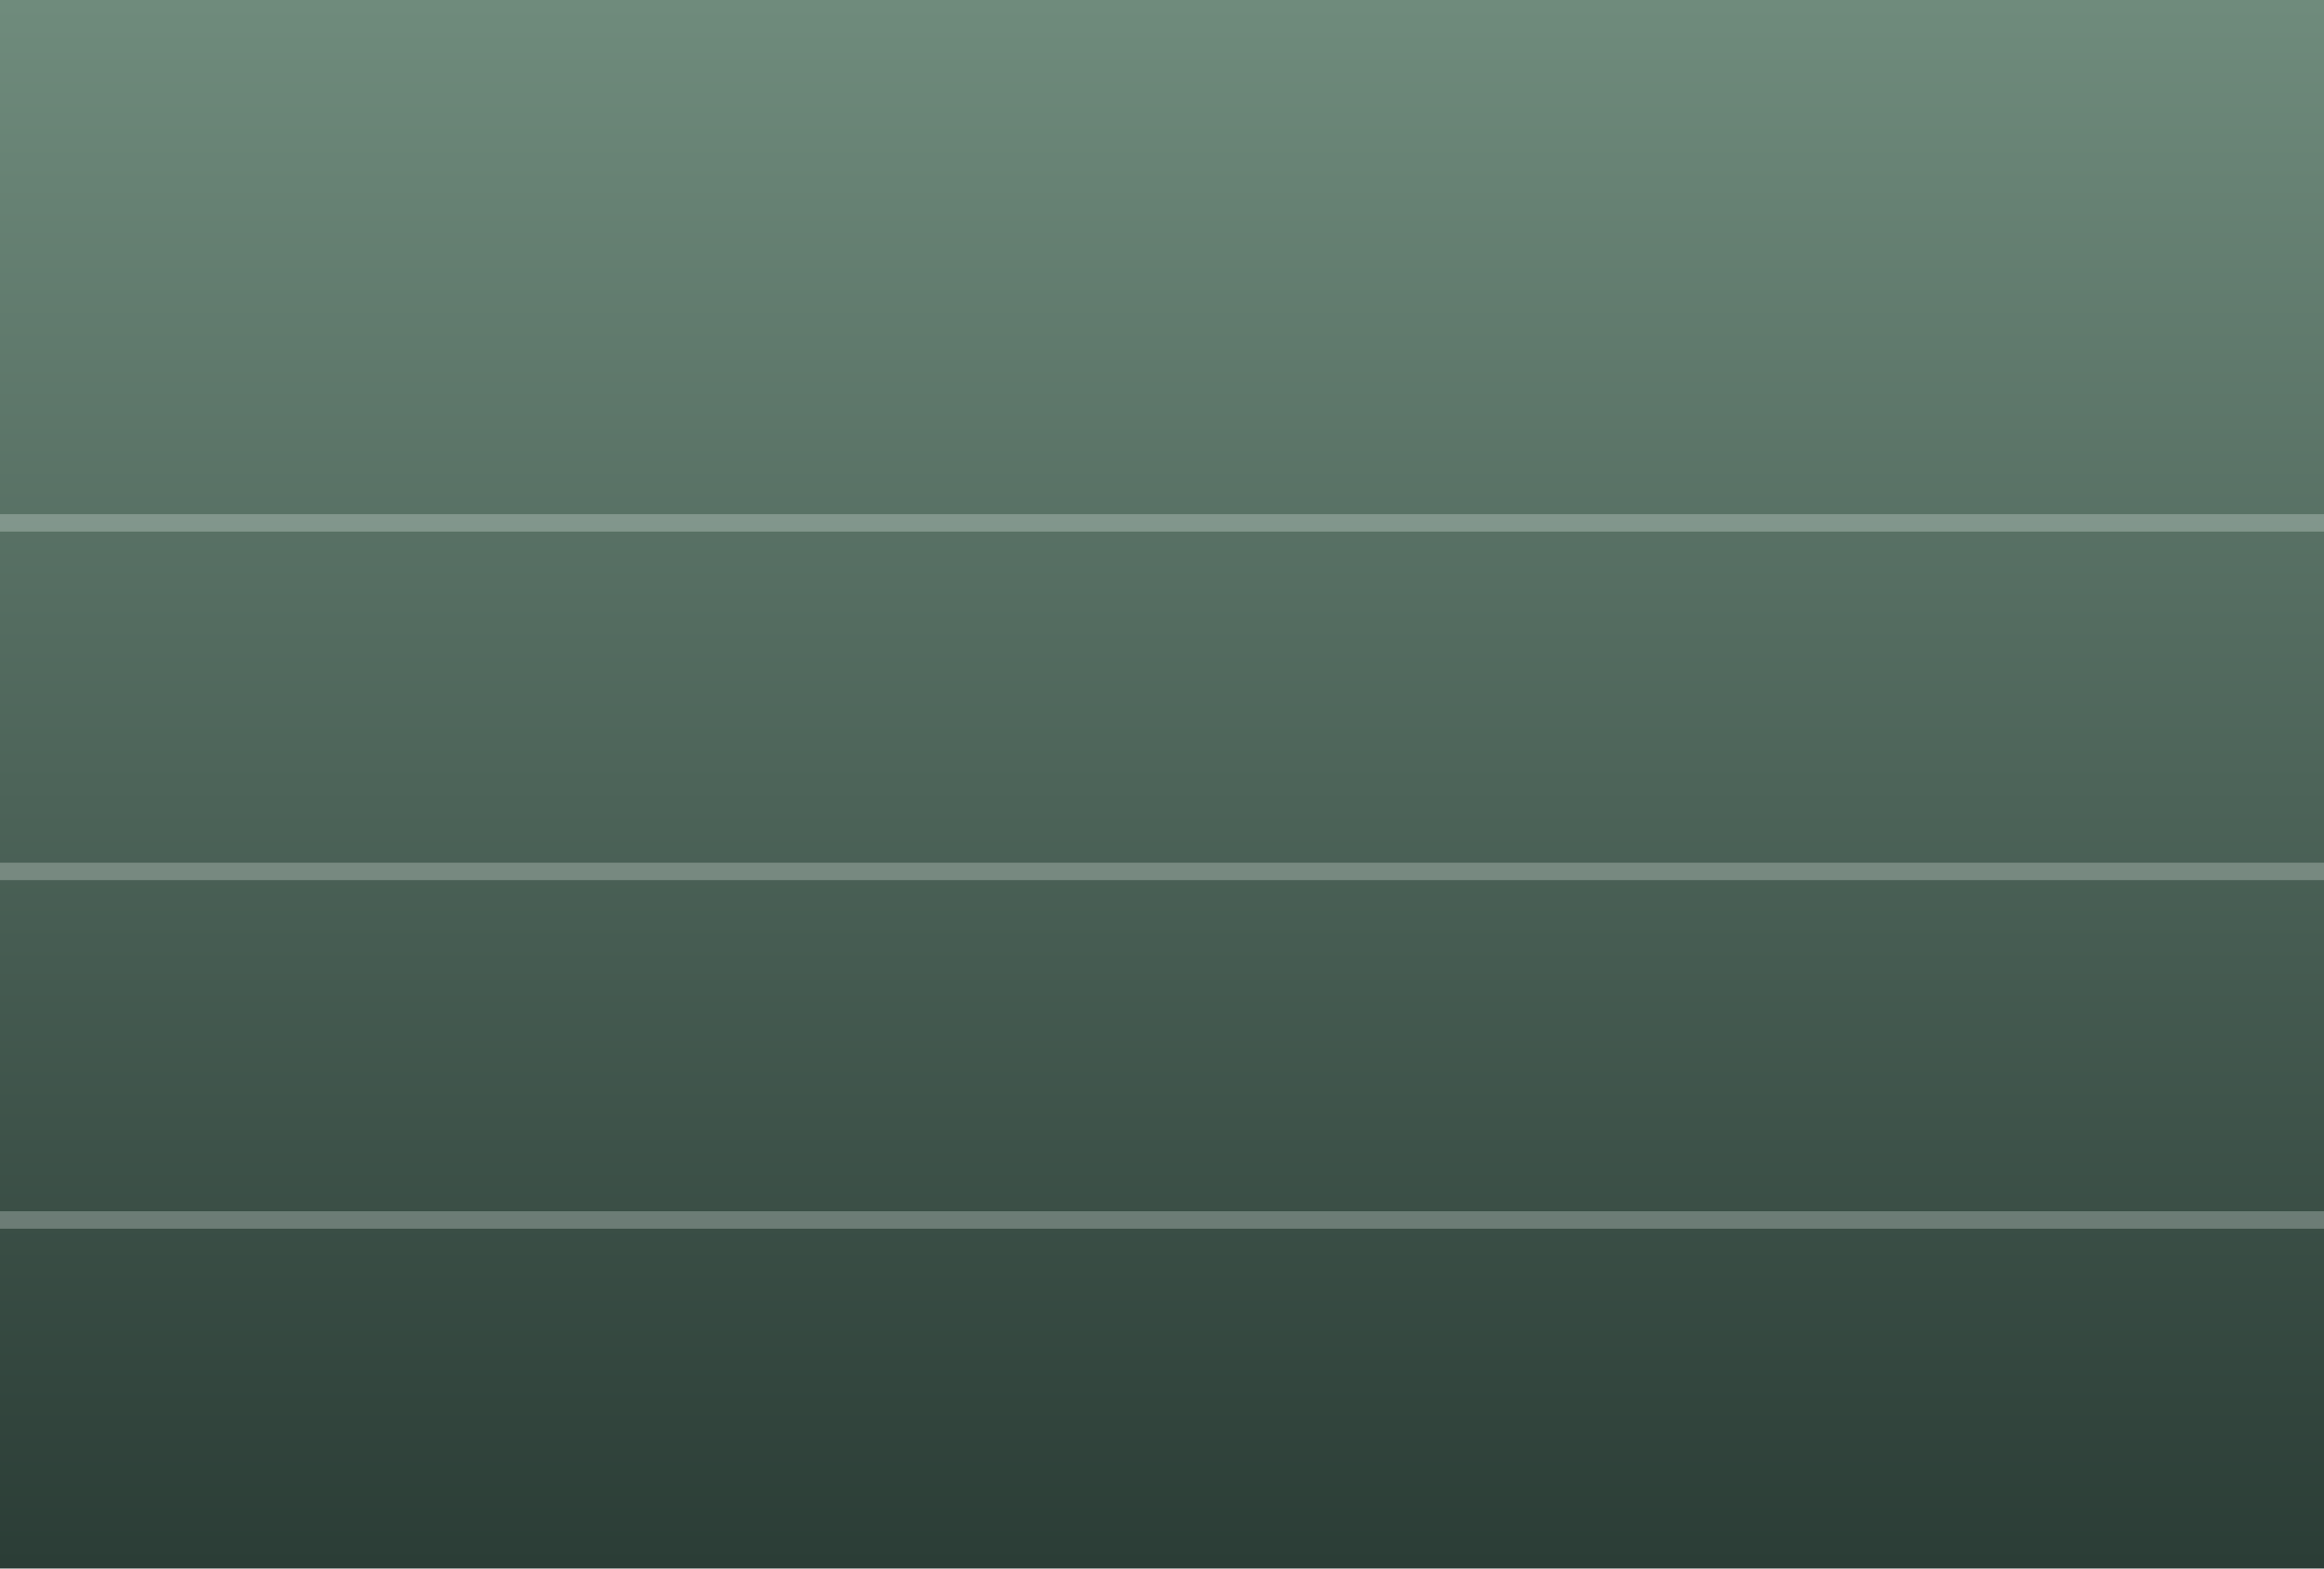
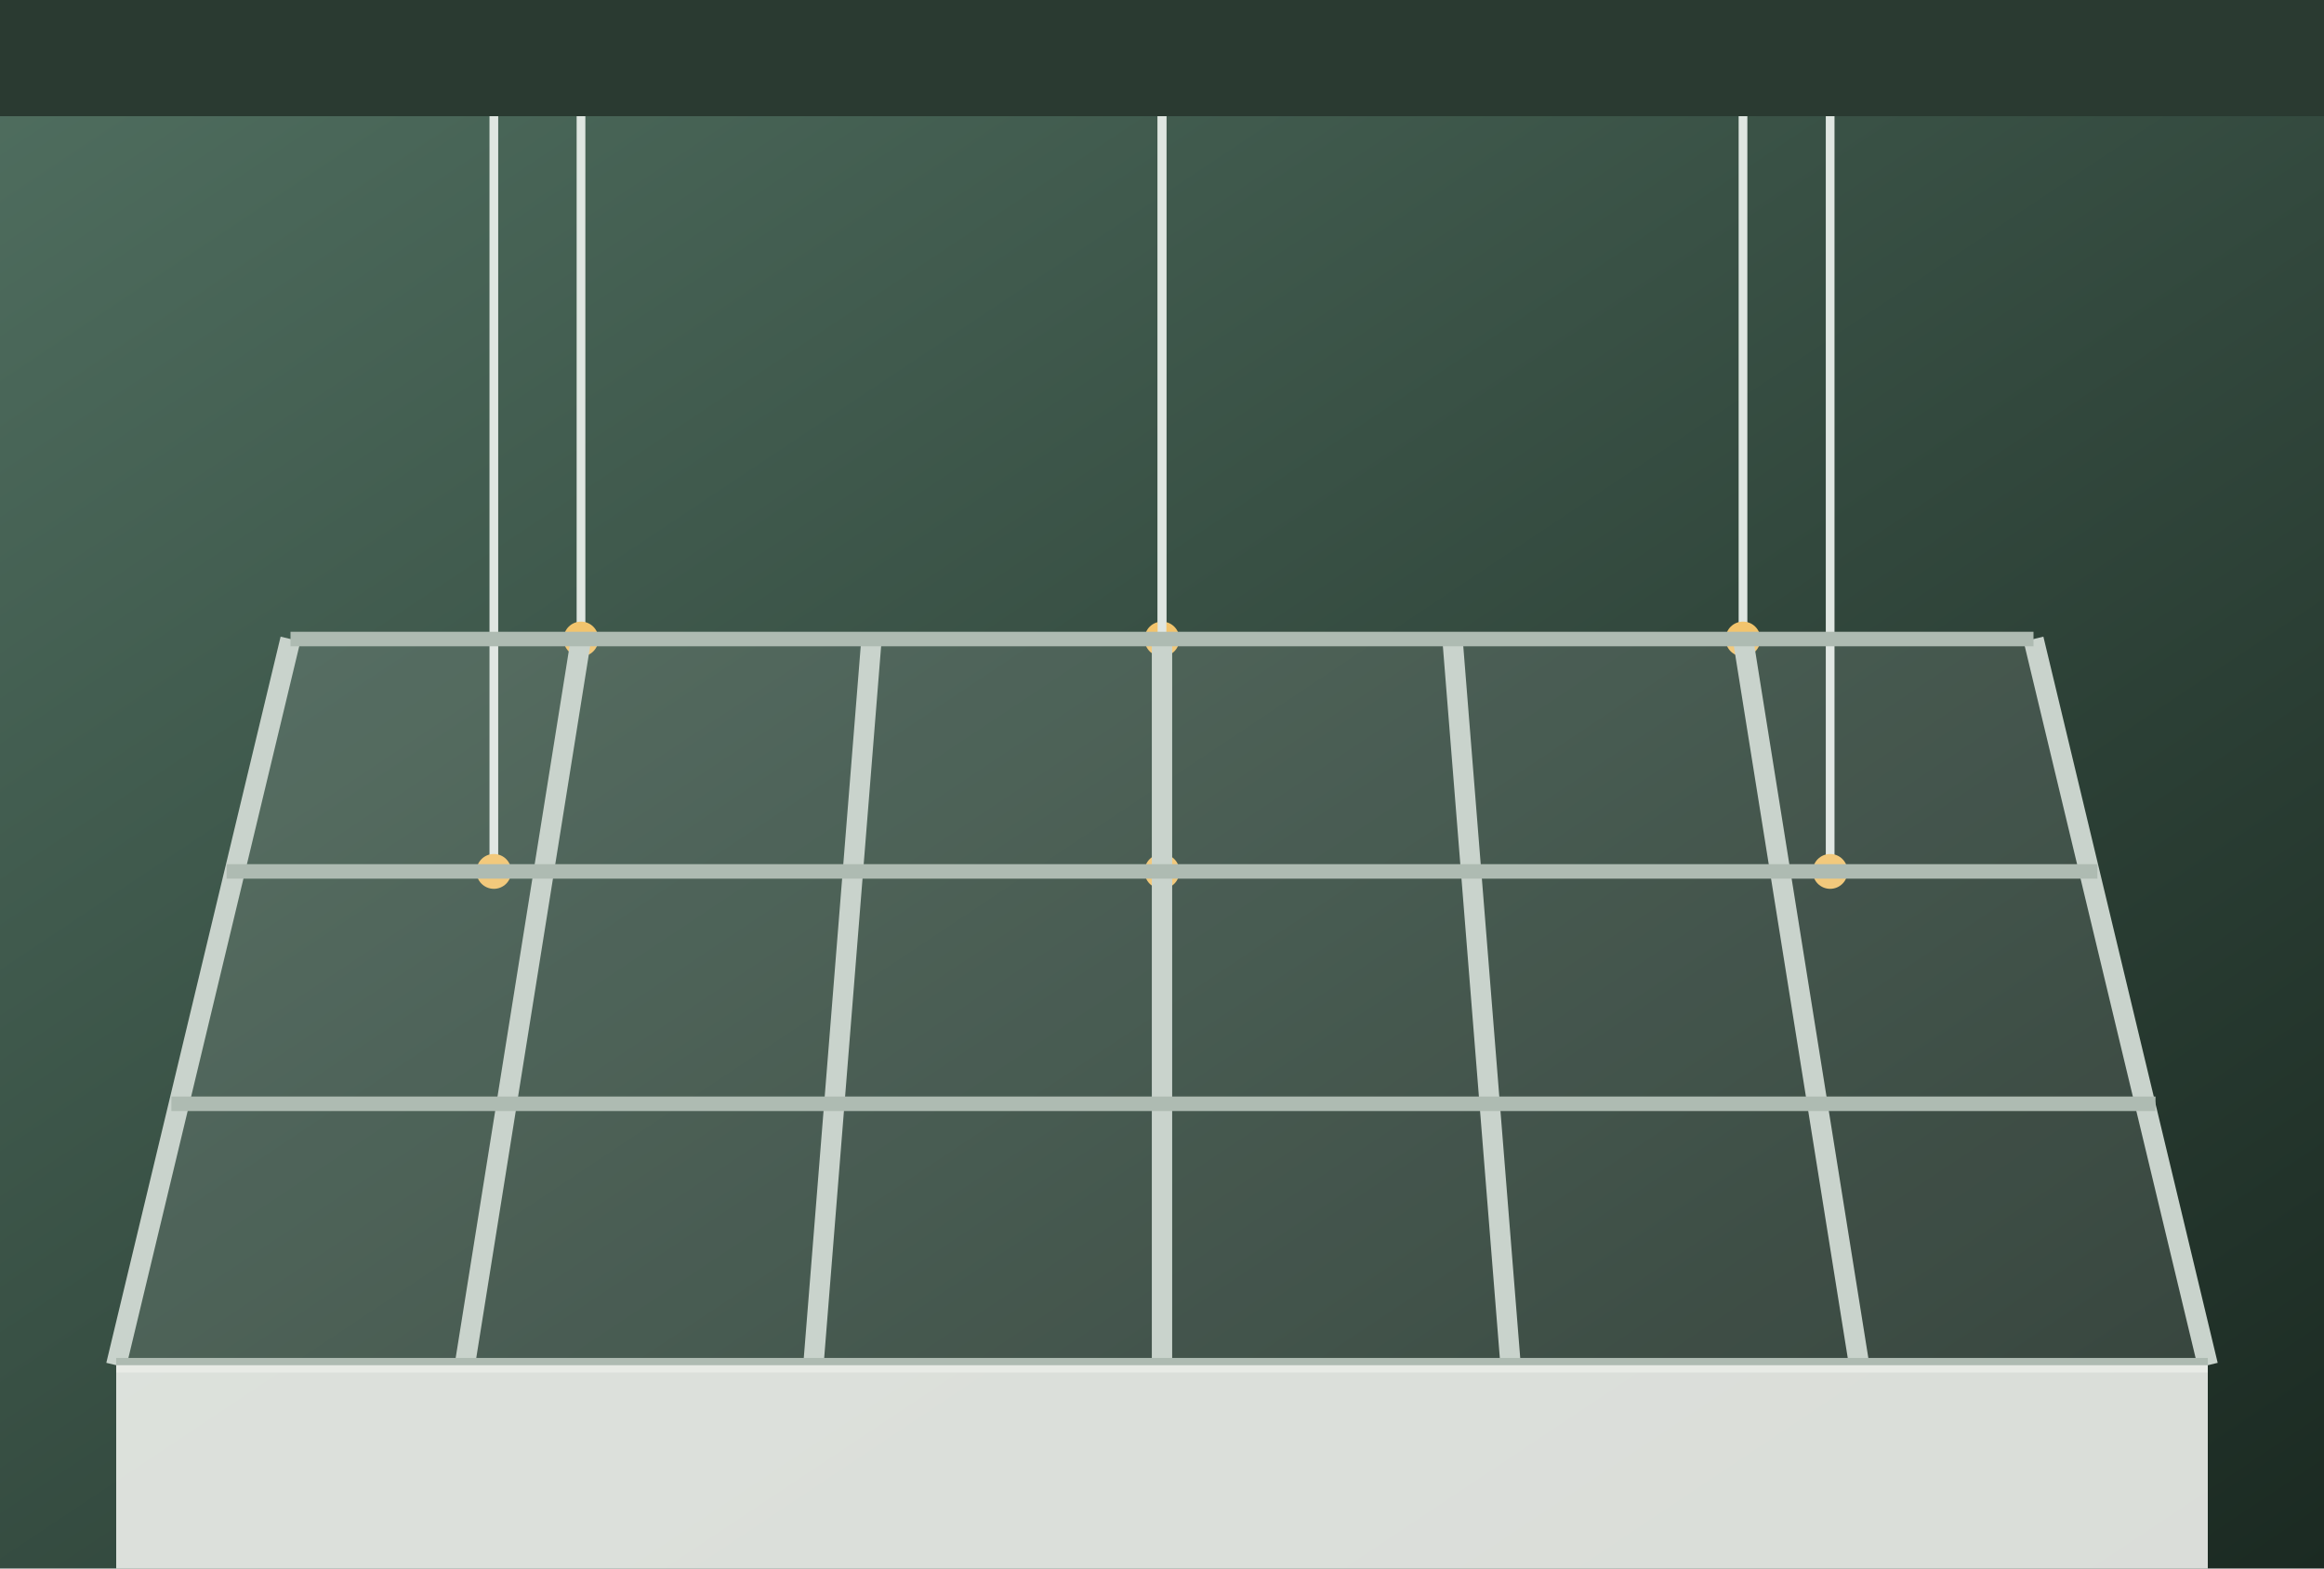
<svg xmlns="http://www.w3.org/2000/svg" width="800" height="540" viewBox="0 0 800 540">
  <defs>
-     <linearGradient id="g" x1="0" y1="1" x2="0" y2="0">
-       <stop offset="0" stop-color="#2b3d36" />
-       <stop offset="1" stop-color="#6f8b7c" />
+     <linearGradient id="g" x1="0" y1="0" x2="1" y2="1">
+       <stop offset="0" stop-color="#506f60" />
+       <stop offset="1" stop-color="#1b2a22" />
    </linearGradient>
  </defs>
  <rect width="800" height="540" fill="url(#g)" />
-   <g stroke="#eef5f0" stroke-width="6" opacity=".28">
-     <path d="M0 180h800M0 300h800M0 420h800" />
-   </g>
+   <rect x="0" y="0" width="800" height="40" fill="#2a3a31" />
+   <path d="M200 40V220" stroke="#dfe6e1" stroke-width="3" />
+   <circle cx="200" cy="220" r="6" fill="#f2c46d" />
+   <path d="M400 40V220" stroke="#dfe6e1" stroke-width="3" />
+   <circle cx="400" cy="220" r="6" fill="#f2c46d" />
+   <path d="M600 40V220" stroke="#dfe6e1" stroke-width="3" />
+   <circle cx="600" cy="220" r="6" fill="#f2c46d" />
+   <path d="M170 40V300" stroke="#dfe6e1" stroke-width="3" />
+   <circle cx="170" cy="300" r="6" fill="#f2c46d" />
+   <path d="M400 40V300" stroke="#dfe6e1" stroke-width="3" />
+   <circle cx="400" cy="300" r="6" fill="#f2c46d" />
+   <path d="M630 40V300" stroke="#dfe6e1" stroke-width="3" />
+   <circle cx="630" cy="300" r="6" fill="#f2c46d" />
+   <path d="M100 220H700L760 470H40Z" fill="#eef1ec" opacity=".12" />
+   <path d="M100 220L40 470" stroke="#c9d3cc" stroke-width="7" />
+   <path d="M200 220L160 470" stroke="#c9d3cc" stroke-width="7" />
+   <path d="M300 220L280 470" stroke="#c9d3cc" stroke-width="7" />
+   <path d="M400 220L400 470" stroke="#c9d3cc" stroke-width="7" />
+   <path d="M500 220L520 470" stroke="#c9d3cc" stroke-width="7" />
+   <path d="M600 220L640 470" stroke="#c9d3cc" stroke-width="7" />
+   <path d="M700 220L760 470" stroke="#c9d3cc" stroke-width="7" />
+   <path d="M100 220H700" stroke="#aebbb2" stroke-width="5" />
+   <path d="M78 300H722" stroke="#aebbb2" stroke-width="5" />
+   <path d="M59 380H742" stroke="#aebbb2" stroke-width="5" />
+   <path d="M40 470H760" stroke="#aebbb2" stroke-width="5" />
+   <path d="M40 470H760L760 540H40Z" fill="#eef1ec" opacity=".9" />
</svg>
